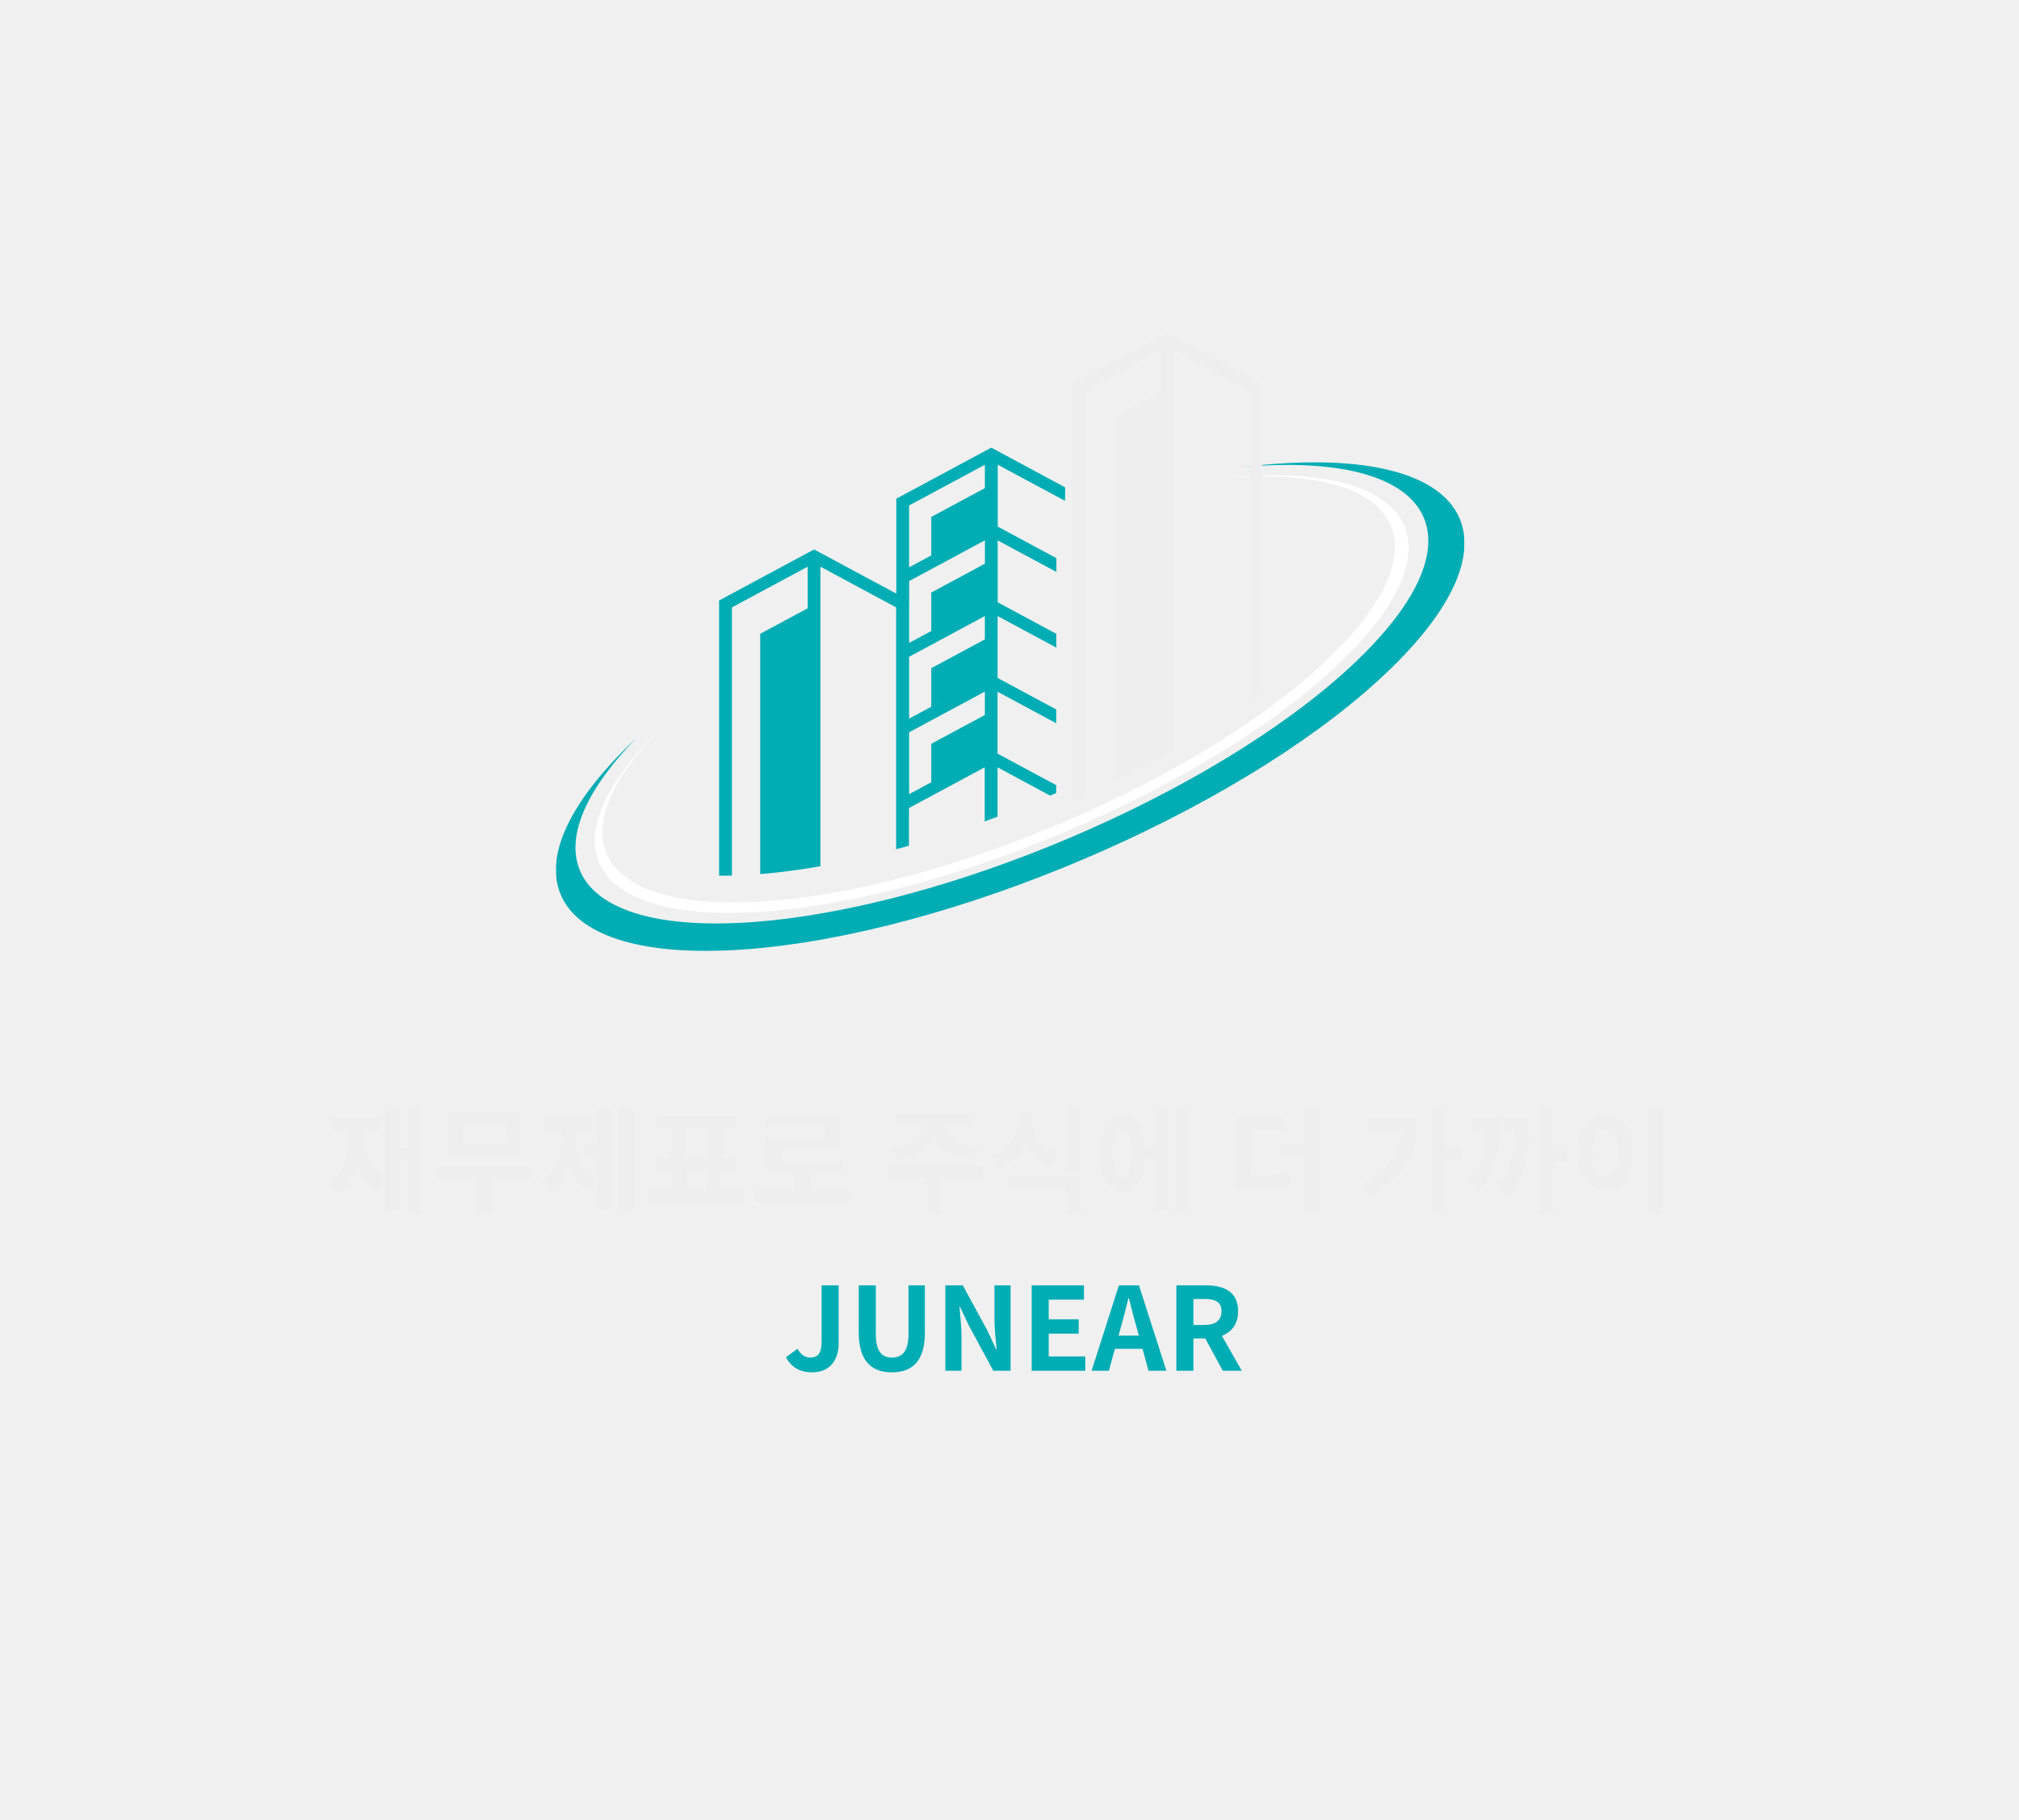
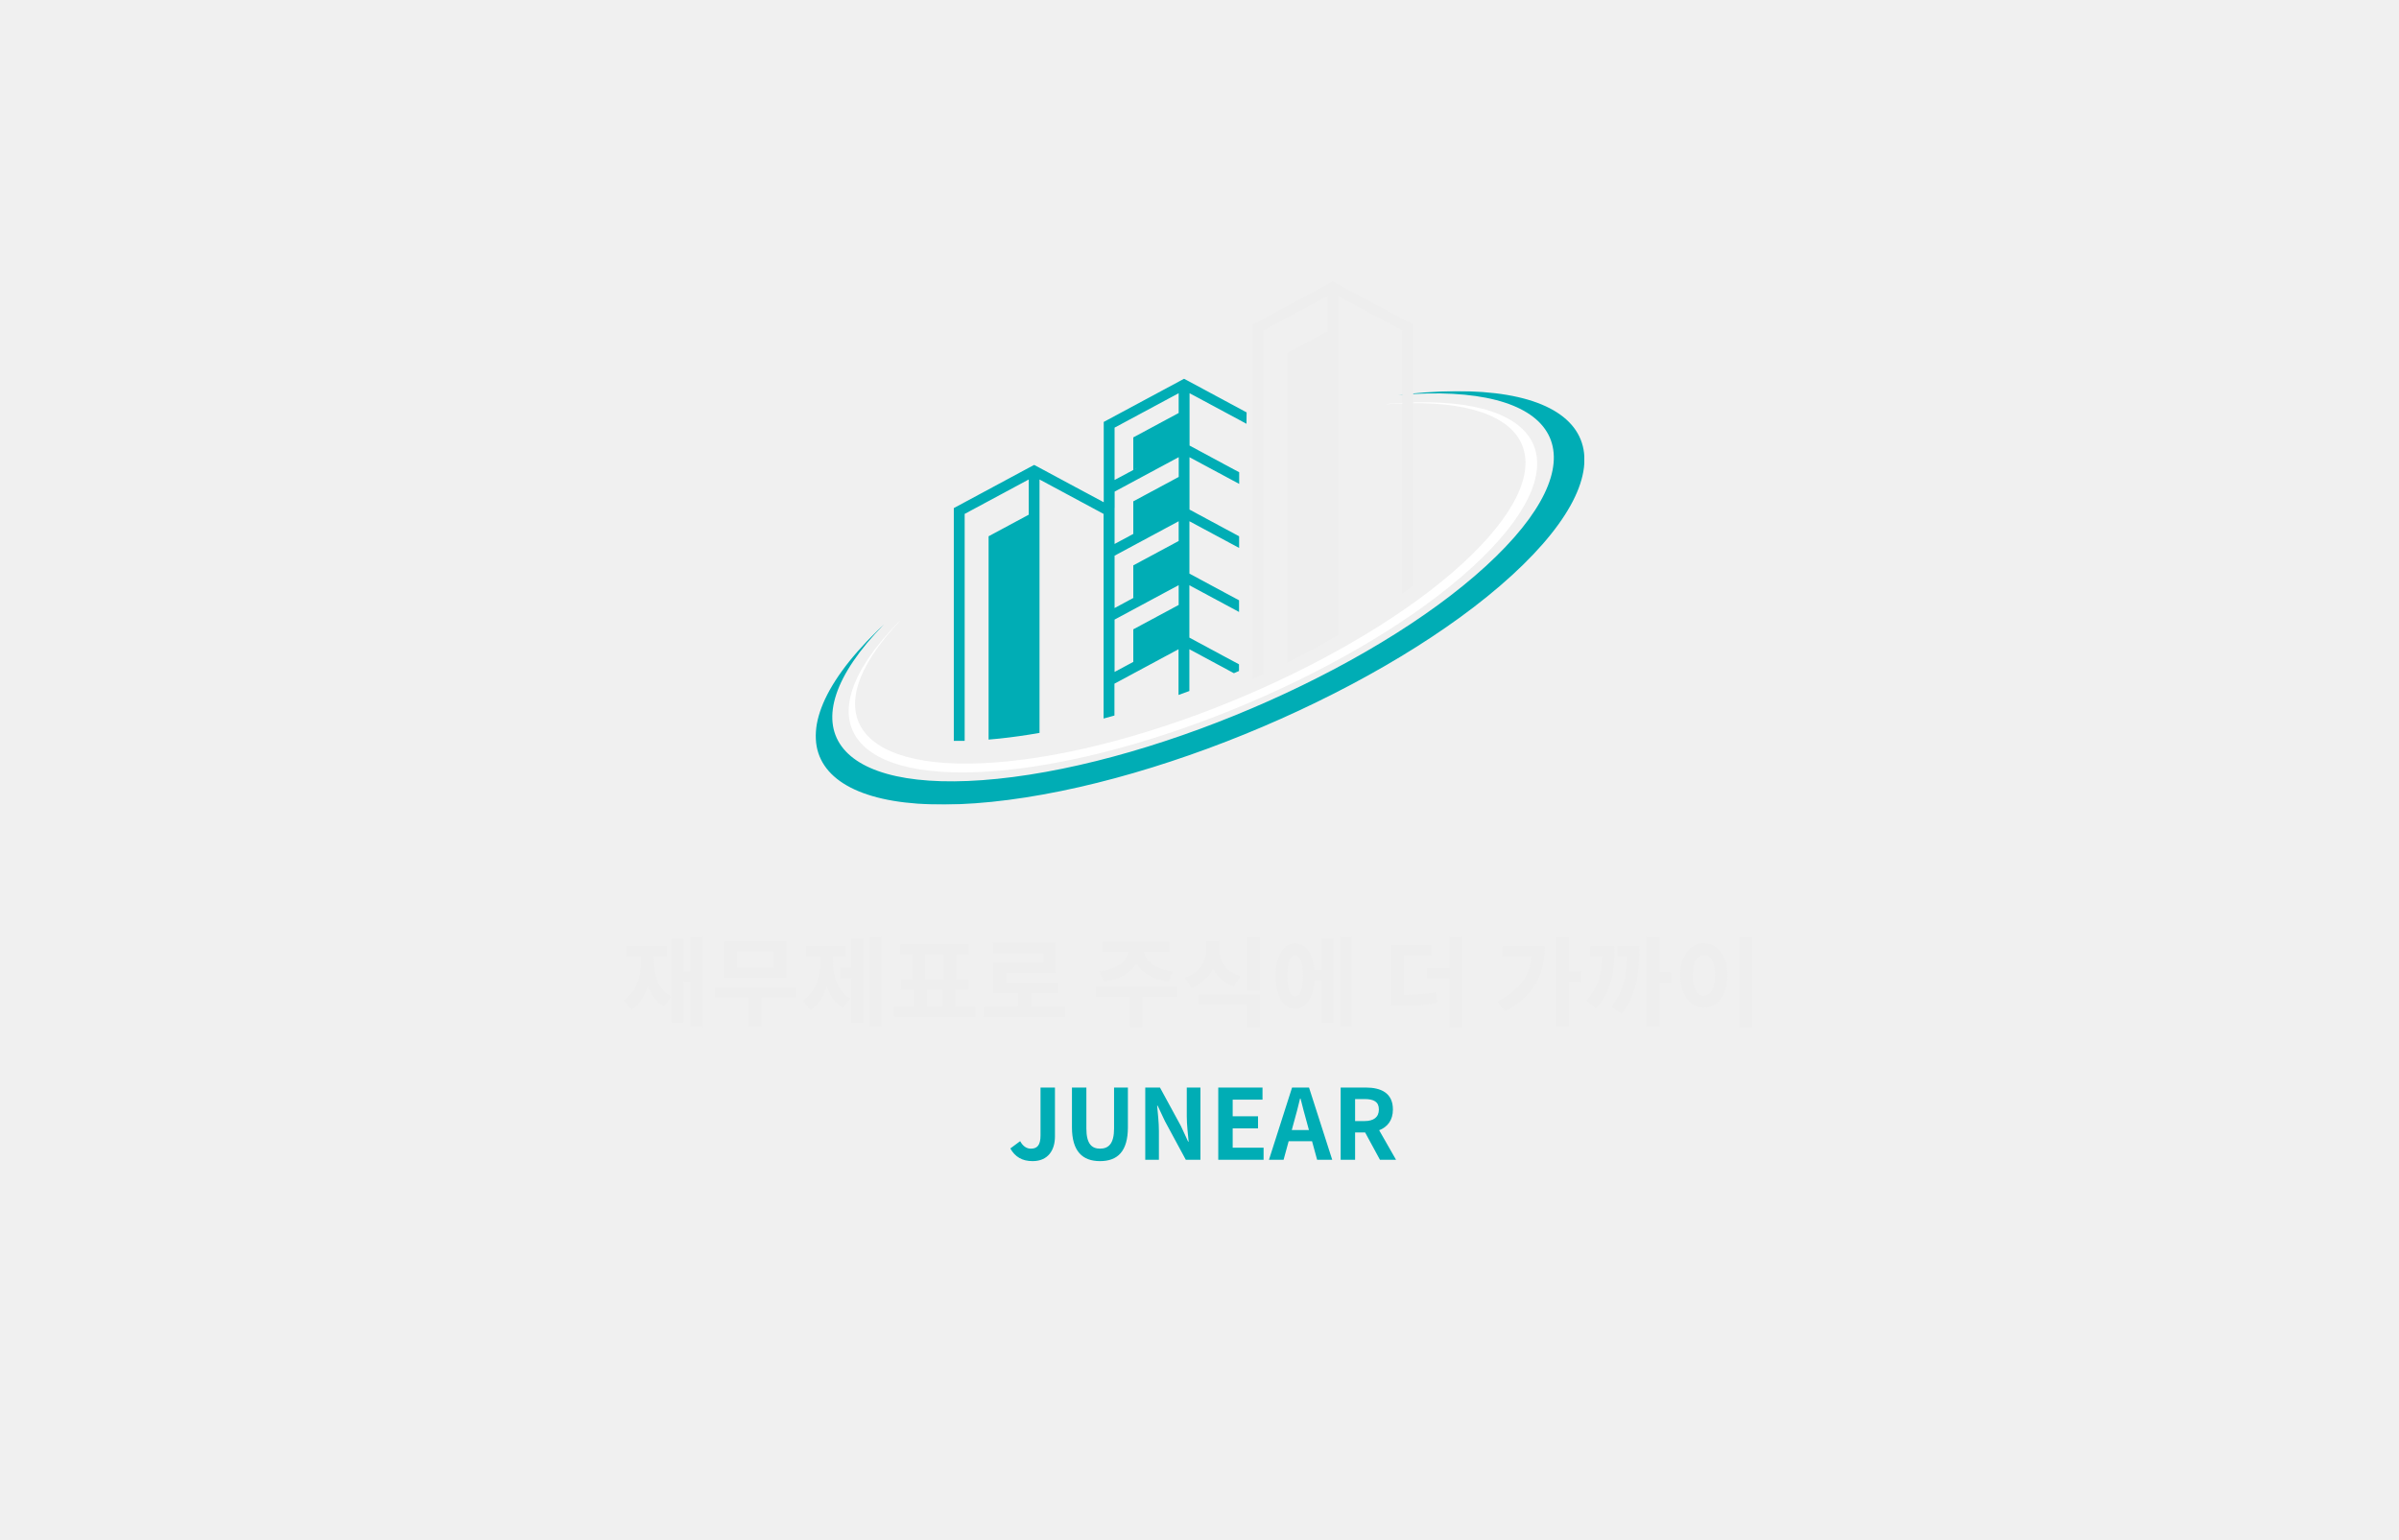
- <svg xmlns="http://www.w3.org/2000/svg" width="701" height="632" fill="none" viewBox="0 0 701 632">
+ <svg xmlns="http://www.w3.org/2000/svg" width="701" height="450" fill="none" viewBox="0 0 701 632">
  <mask id="a" width="316" height="171" x="193" y="160" maskUnits="userSpaceOnUse" style="mask-type:luminance">
    <path fill="#fff" d="M193.001 160.4h315.45v169.884h-315.45V160.4Z" />
  </mask>
  <g mask="url(#a)">
    <path fill="#00ADB5" fill-rule="evenodd" d="M472.218 228.363c-44.331 43.401-135.994 84.284-204.662 91.291-67.355 6.884-87.611-21.342-46.588-63.358-.927.86-1.825 1.754-2.731 2.614-47.244 46.238-26.214 77.665 46.96 70.194 73.174-7.478 170.796-51.022 218.04-97.261 47.245-46.232 26.222-77.665-46.952-70.187-1.38.143-2.782.293-4.162.464 65.47-5.5 83.587 23.709 40.095 66.243Z" clip-rule="evenodd" />
  </g>
  <path fill="#fff" fill-rule="evenodd" d="M462.317 227.626c-41.213 40.317-126.385 78.307-190.212 84.823-62.046 6.338-81.09-19.391-44.251-57.879-.372.341-.745.689-1.117 1.037-39.168 40.091-19.803 67.008 44.44 60.444 65.522-6.686 153.001-45.693 195.295-87.094 41.505-40.61 24.206-68.462-38.271-63.208-.555.075-1.109.123-1.643.198 59.564-4.517 75.774 22.475 35.73 61.679h.029Z" clip-rule="evenodd" />
  <path fill="#00ADB5" fill-rule="evenodd" d="M315.676 208.481v-6.714l26.295-14.137v8.12l-18.642 10.016v13.372l4.367-2.347-12.049 6.469v-14.779h.029Zm26.295 39.798-18.642 10.016v13.373l4.367-2.347-12.049 6.461v-21.485l26.302-14.137v8.119h.022Zm0-78.784-18.642 10.023v13.373l4.367-2.347-12.049 6.461V175.52l26.302-14.138v8.113h.022Zm0 52.53-18.642 10.016v13.373l4.367-2.341-12.049 6.489V228.07l26.302-14.137v8.119l.022-.027Zm27.865-52.823-.058 4.735-2.965-1.604-20.395-10.951v21.486l14.254 7.676 6.119 3.281v4.783l-20.395-10.95v21.485l14.247 7.676 6.119 3.282v4.789l-20.395-10.957v21.492l14.246 7.669 6.12 3.282v4.789l-20.388-10.957V261.7l14.246 7.669 6.12 3.282v2.742c-.694.294-1.41.587-2.096.908l-18.27-9.839v17.146c-1.49.539-2.972 1.085-4.454 1.624v-18.77l-26.295 14.137v13.073c-1.482.423-2.965.839-4.454 1.235v-83.983l-26.295-14.137v104.015a240.052 240.052 0 0 1-16.605 2.347c-1.402.143-2.833.266-4.294.396v-83.444l16.474-8.857v-14.457l-26.295 14.137v93.133c-1.482.027-2.972.054-4.454.027v-95.555l16.473-8.856 14.276-7.676 2.227-1.18 2.227 1.18 14.268 7.676 12.056 6.461v-32.962l16.474-8.856 14.275-7.669 2.22-1.187 2.227 1.187 14.247 7.669 9.135 4.913.058-.027Z" clip-rule="evenodd" />
  <mask id="b" width="69" height="165" x="371" y="115" maskUnits="userSpaceOnUse" style="mask-type:luminance">
    <path fill="#fff" d="M371.997 115.444h67.296v163.729h-67.296V115.444Z" />
  </mask>
  <g mask="url(#b)">
    <path fill="#EEE" fill-rule="evenodd" d="m388.77 124.396-16.473 8.856v145.444c1.482-.662 2.964-1.358 4.447-2.047V135.647l26.302-14.138v14.458l-16.474 8.856v127.091a382.498 382.498 0 0 0 20.892-11.251V121.509l26.302 14.138v107.918a362.744 362.744 0 0 0 4.447-3.33V133.252l-16.474-8.856-14.275-7.669-2.22-1.188-2.227 1.188-14.276 7.669h.029Z" clip-rule="evenodd" />
  </g>
  <path fill="#EEE" d="M141.694 384.56h5v36.84h-5V403h-3v16.76h-4.92v-10.68l-2.96 3.96c-3.28-1.76-5.44-4.72-6.72-8.4-1.2 4.24-3.36 7.68-6.8 9.76l-3.16-4c5.48-3.2 7.24-9.72 7.24-16.8v-1h-6.04v-4.28h16.68v4.28h-5.52v1c0 6.44 1.84 12.56 7.28 15.4v-23.84h4.92v13.52h3v-14.12Zm34.117 12.56v-6.56h-15.16v6.56h15.16Zm5.16-10.72v14.88h-25.52V386.4h25.52Zm4 18.8v4.2h-14.16v12.04h-5.28V409.4h-13.92v-4.2h33.36Zm15.117-12.64v1.8c0 6.16 1.8 12.36 7.12 15.48l-3.08 3.84c-3.24-1.96-5.36-5.12-6.56-9-1.28 4.2-3.44 7.8-6.76 9.88l-3.12-3.88c5.36-3.4 7.28-10 7.28-16.32v-1.8h-5.92v-4.28h16.4v4.28h-5.36Zm7.48 4.6V385.2h4.92v34.56h-4.92v-18.32h-4.68v-4.28h4.68Zm7.44-12.6h5v36.84h-5v-36.84Zm23.636 21.68v6.92h6.36v-6.92h-6.36Zm-.6-14.52v10.36h7.52v-10.36h-7.52Zm12.2 21.44h8.32v4.24h-33.4v-4.24h8.24v-6.92h-5.4v-4.16h4.8v-10.36h-5v-4.2h28v4.2h-5v10.36h4.92v4.16h-5.48v6.92Zm31.037-.08h14.08v4.32h-33.36v-4.32h14v-5.48h-10.16v-12.48h20.56v-3.96h-20.6v-4.2h25.8v12.28h-20.52v4.12h21.36v4.24h-11.16v5.48Zm30.1-10.24-1.92-4.12c7.52-.92 11.44-4.52 11.96-8.04h-10.6v-4.2h27.32v4.2h-10.44c.52 3.52 4.4 7.12 11.88 8.04l-1.88 4.12c-6.44-.88-10.96-3.64-13.16-7.4-2.2 3.76-6.72 6.52-13.16 7.4Zm29.8 2.12v4.2h-14.12v12.36h-5.28v-12.36h-13.88v-4.2h33.28Zm26.037-4.32-2.56 4.16c-4.12-1.32-6.96-3.92-8.6-7.24-1.68 3.56-4.64 6.44-8.96 7.84l-2.6-4.16c6.16-1.96 8.8-6.76 8.8-11.44v-3.52h5.36v3.52c0 4.6 2.6 9 8.56 10.84Zm-17.08 11.72v-4.2h25.12v13.32h-5.32v-9.12h-19.8Zm19.8-27.76h5.32v21.96h-5.32V384.6Zm19.796 24.4c2.04 0 3.2-2.76 3.2-8.44 0-5.64-1.16-8.4-3.2-8.4-2 0-3.2 2.76-3.2 8.4 0 5.68 1.2 8.44 3.2 8.44Zm10.84-10.84V385.2h4.92v34.6h-4.92v-17.36h-2.88c-.48 7.2-3.48 11.52-7.96 11.52-4.88 0-7.96-5.04-7.96-13.4 0-8.32 3.08-13.36 7.96-13.36 4.36 0 7.32 4.08 7.92 10.96h2.92Zm7.48-13.6h5v36.84h-5v-36.84Zm26.26 7.52v16.24c5.28-.04 9.08-.32 13.28-1.04l.52 4.28c-4.96.92-9.36 1.08-16.08 1.08h-3v-24.76h16.68v4.2h-11.4Zm18.64-7.48h5.28v36.96h-5.28v-20h-9v-4.24h9V384.6Zm21.899 3.76h17.36c0 11.04-4.2 20.52-16.44 26.72l-2.96-4.04c8.56-4.4 13.12-10.24 14.08-18.4h-12.04v-4.28Zm32.32 10.28V403h-5.16v18.36h-5.28v-36.8h5.28v14.08h5.16Zm3.677-10.28h9.96c0 10.16-.92 18.08-7.48 25.36l-4.12-3c4.88-5.4 6.32-10.72 6.6-18.12h-4.96v-4.24Zm11.24 0h8.88c0 10.64-.84 19.72-7.28 27.68l-4.16-2.92c4.88-6.16 6.2-12.32 6.48-20.52h-3.92v-4.24ZM544.01 399v4.36h-4.76v18.04h-5.32v-36.84h5.32V399h4.76Zm27.997-14.44h5.28v36.96h-5.28v-36.96Zm-14.52 2.6c5.56 0 9.68 5.04 9.68 13.12 0 8.12-4.12 13.2-9.68 13.2s-9.68-5.08-9.68-13.2c0-8.08 4.12-13.12 9.68-13.12Zm0 4.76c-2.72 0-4.6 2.92-4.6 8.36 0 5.48 1.88 8.4 4.6 8.4 2.72 0 4.6-2.92 4.6-8.4 0-5.44-1.88-8.36-4.6-8.36Z" />
  <path fill="#00ADB5" d="M282.021 476.56c-4.32 0-7.2-1.76-9.16-5.2l4.04-3c1.16 2.16 2.72 3.08 4.4 3.08 2.6 0 3.96-1.4 3.96-5.48v-19.6h5.92v20.08c0 5.56-2.8 10.12-9.16 10.12Zm27.655 0c-7.2 0-11.52-4.04-11.52-13.88v-16.32h5.92v16.84c0 6.16 2.16 8.24 5.6 8.24 3.52 0 5.76-2.08 5.76-8.24v-16.84h5.68v16.32c0 9.84-4.2 13.88-11.44 13.88Zm18.562-.56v-29.64h6.04l8.6 15.8 2.96 6.4h.2c-.28-3.08-.76-7-.76-10.36v-11.84h5.6V476h-6l-8.56-15.84-3-6.36h-.2c.28 3.2.72 6.92.72 10.32V476h-5.6Zm29.961 0v-29.64h18.16v4.96h-12.24v6.84h10.4v4.96h-10.4v7.92h12.68V476h-18.6Zm31.049-15.44-.88 3.24h7.04l-.88-3.24c-.92-3.08-1.72-6.48-2.56-9.68h-.2a213.2 213.2 0 0 1-2.52 9.68ZM379.008 476l9.48-29.64h6.96l9.52 29.64h-6.2l-2.08-7.6h-9.6l-2.08 7.6h-6Zm29.425 0v-29.64h10.32c6.2 0 11.12 2.2 11.12 9 0 4.44-2.24 7.2-5.64 8.52l6.92 12.12h-6.6l-6.08-11.2h-4.12V476h-5.92Zm5.92-15.88h3.84c3.8 0 5.92-1.6 5.92-4.76 0-3.2-2.12-4.28-5.92-4.28h-3.84v9.04Z" />
</svg>
